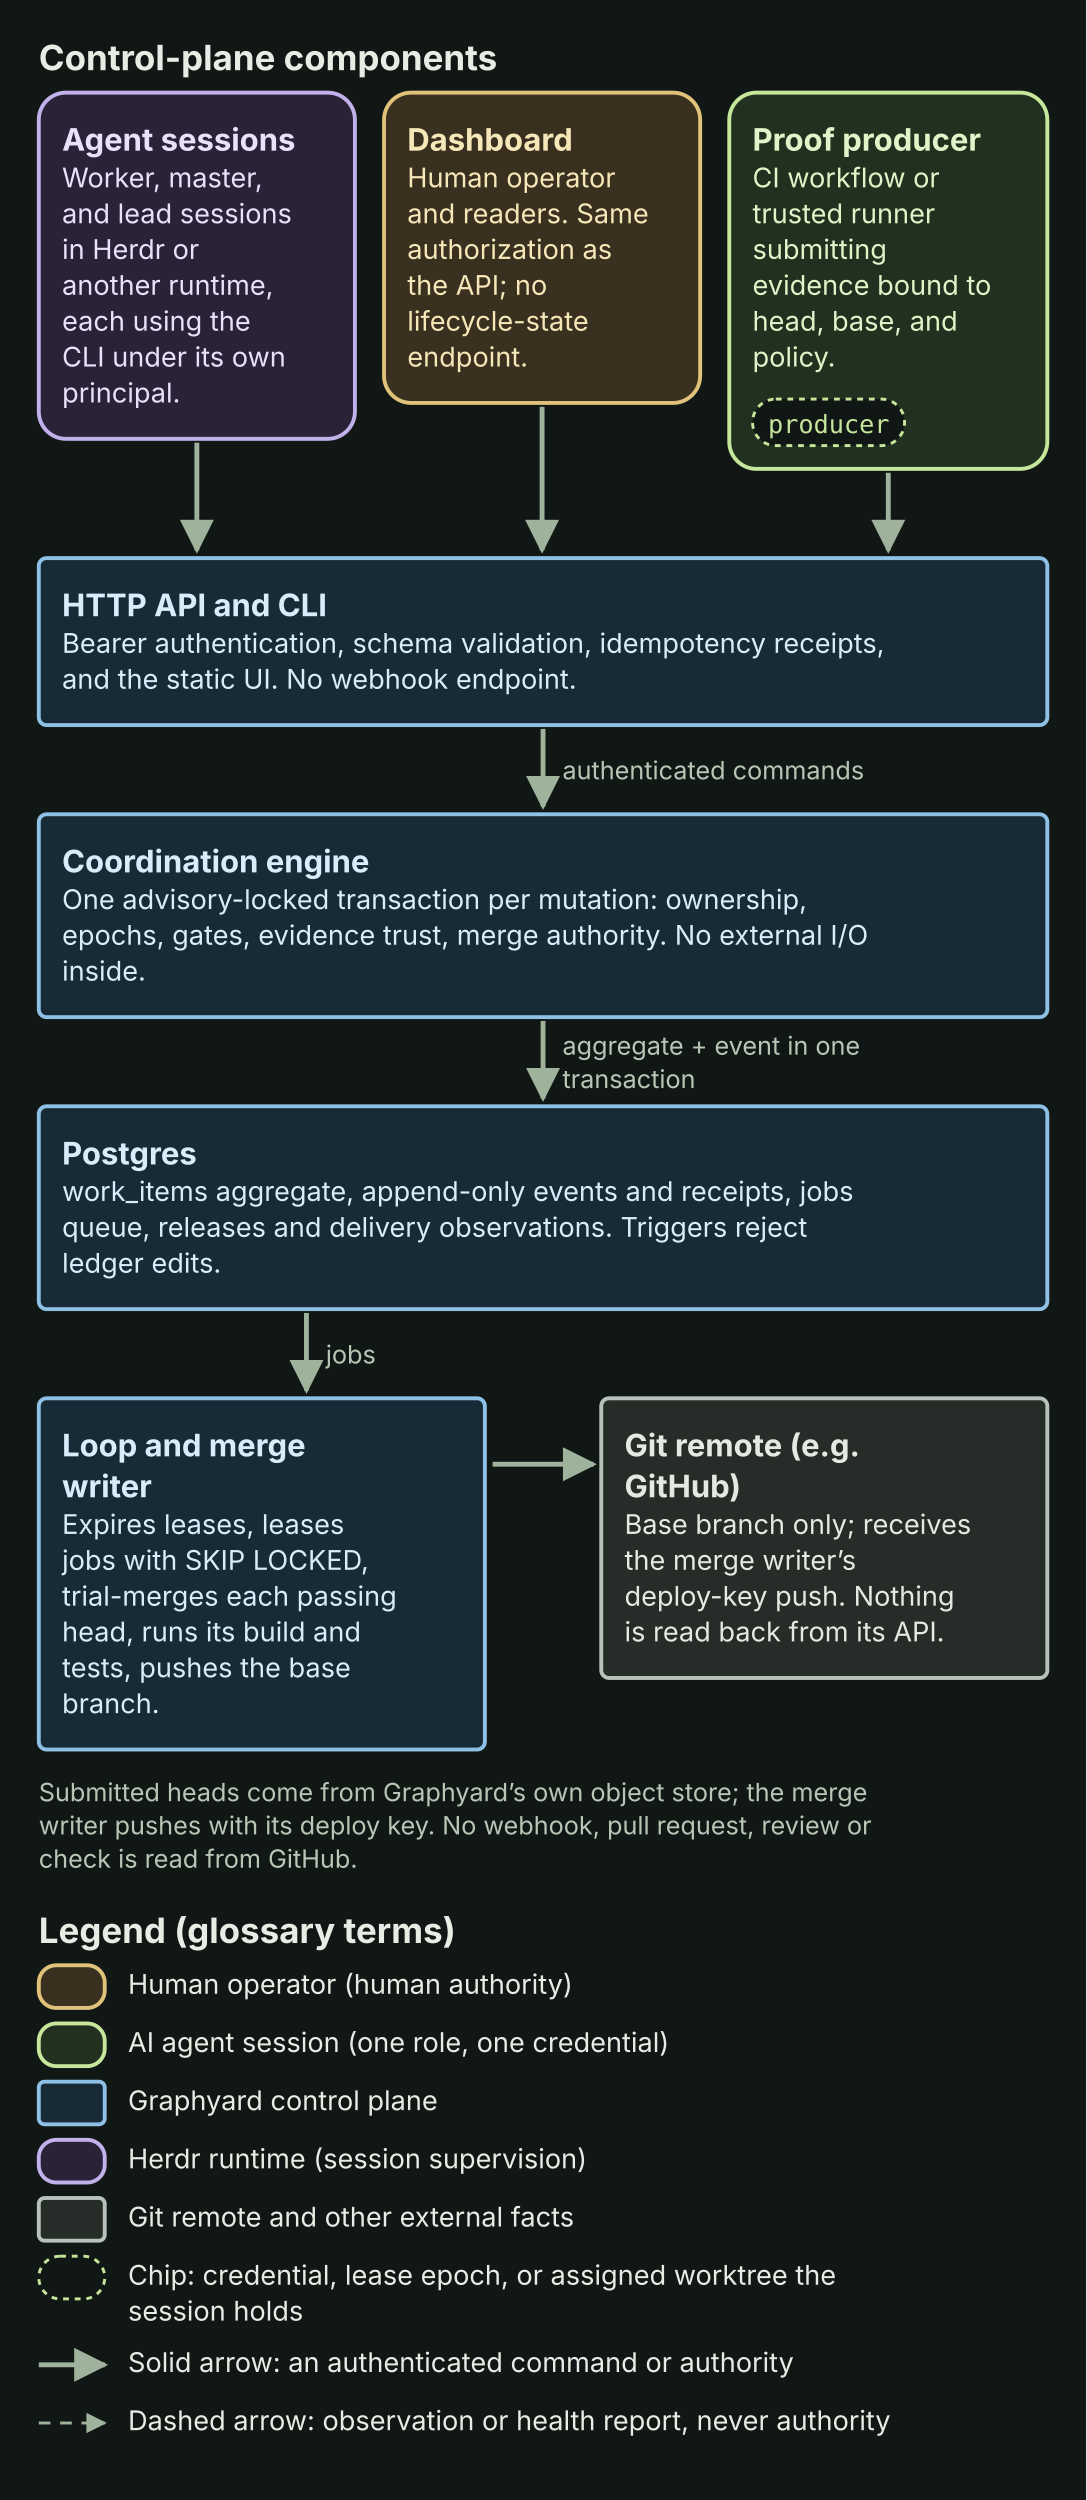
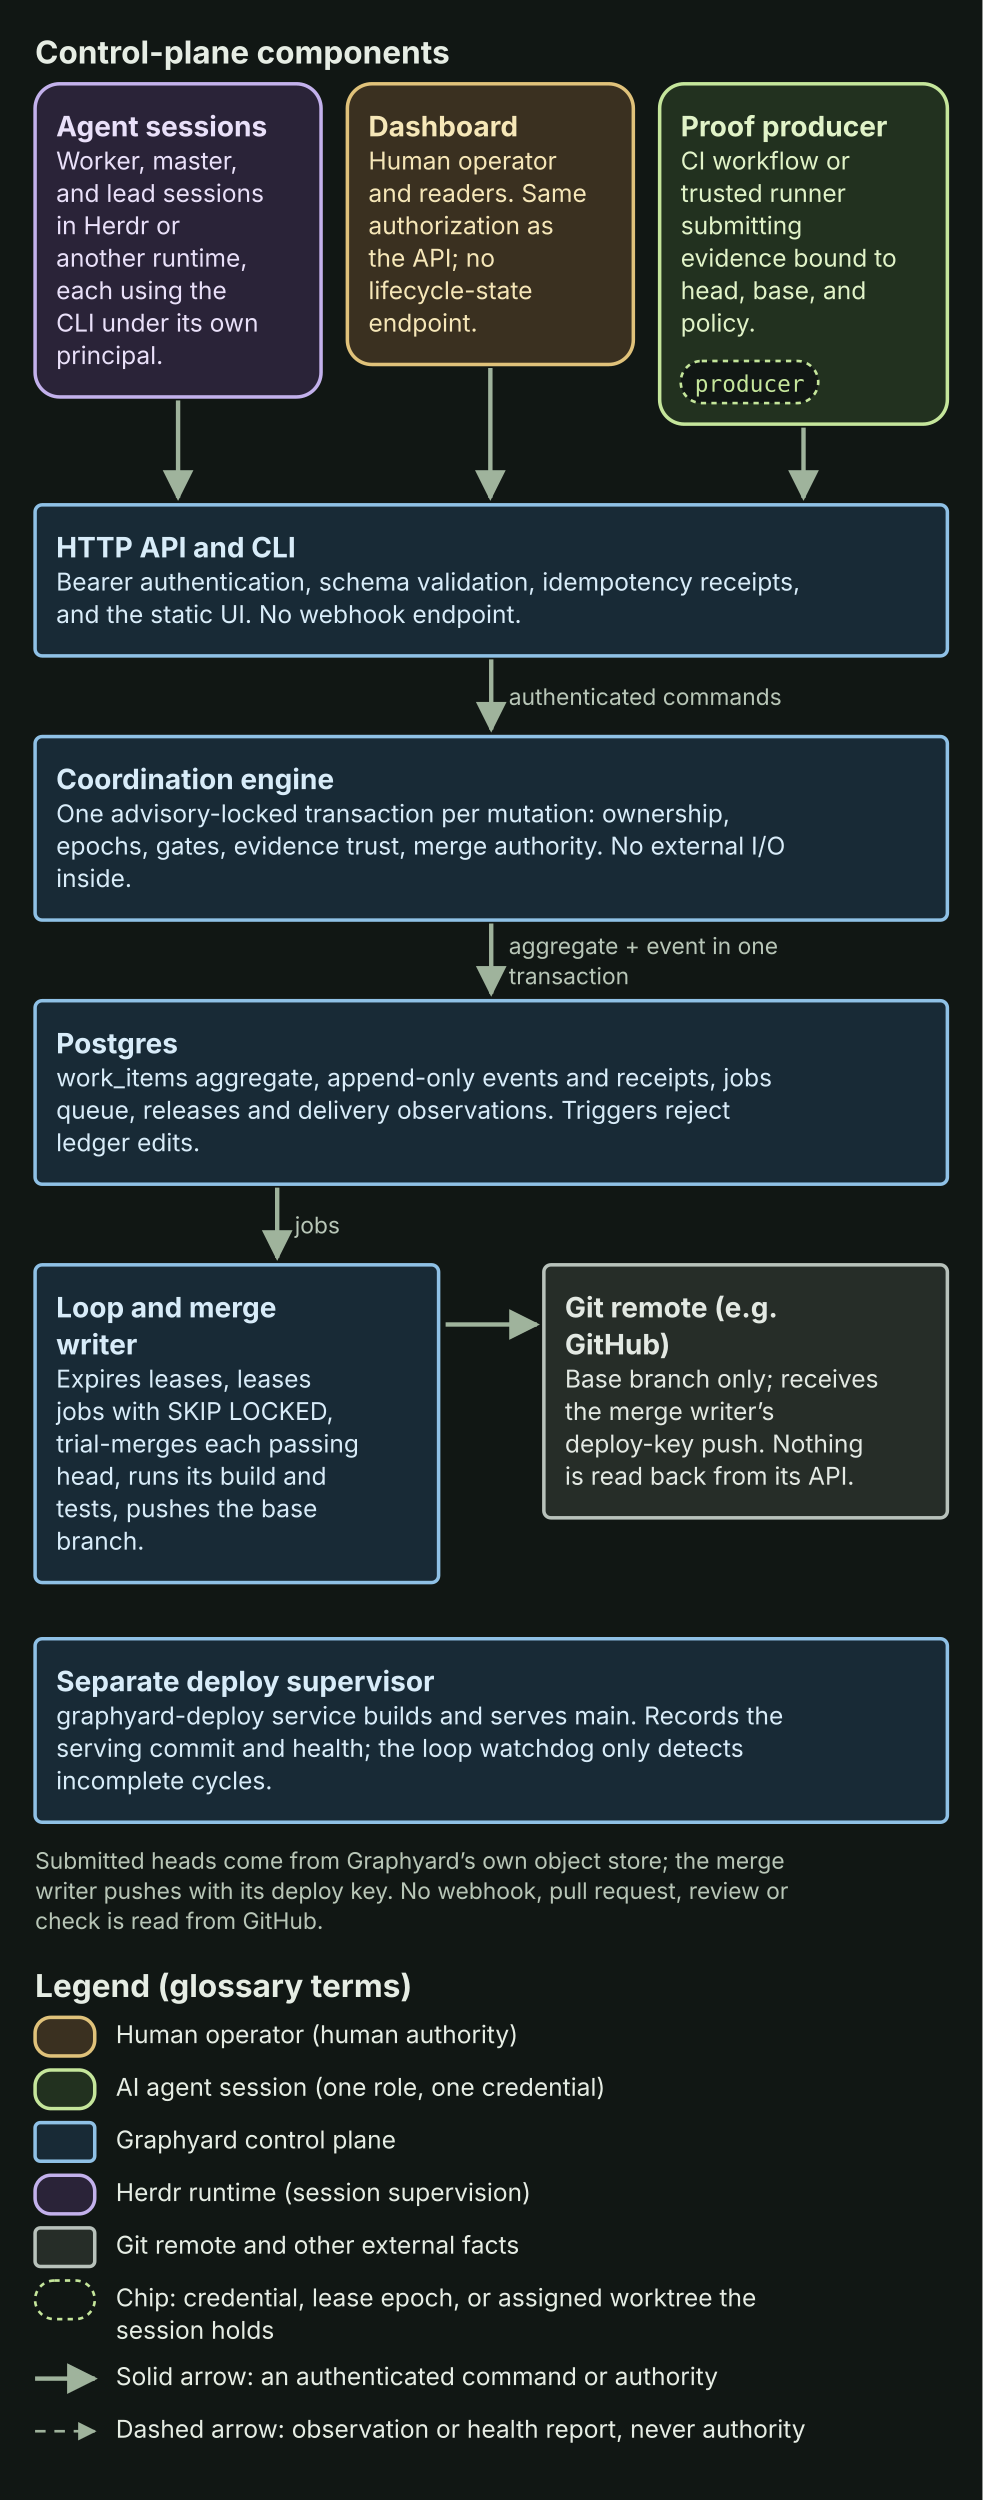
- <svg xmlns="http://www.w3.org/2000/svg" viewBox="0 0 560 1289" width="560" height="1289" role="img" aria-labelledby="title desc" font-family="Inter, &quot;Segoe UI&quot;, Roboto, &quot;Helvetica Neue&quot;, Arial, &quot;Liberation Sans&quot;, ui-sans-serif, system-ui, -apple-system, sans-serif">
+ <svg xmlns="http://www.w3.org/2000/svg" viewBox="0 0 560 1425" width="560" height="1425" role="img" aria-labelledby="title desc" font-family="Inter, &quot;Segoe UI&quot;, Roboto, &quot;Helvetica Neue&quot;, Arial, &quot;Liberation Sans&quot;, ui-sans-serif, system-ui, -apple-system, sans-serif">
  <defs>
    <marker id="arrow" viewBox="0 0 10 10" refX="9" refY="5" markerWidth="7" markerHeight="7" orient="auto-start-reverse">
      <path d="M0 0 L10 5 L0 10 z" fill="#9fb39c" />
    </marker>
  </defs>
-   <rect width="560" height="1289" fill="#111714" />
+   <rect width="560" height="1425" fill="#111714" />
  <text x="20" y="36.2" font-size="18" font-weight="700" fill="#e6ede4" text-anchor="start">Control-plane components</text>
  <rect x="20" y="47.76" width="163" height="178.5" rx="14" fill="#2a2338" stroke="#c3b1ec" stroke-width="2" />
  <text x="32" y="77.7" font-size="16" font-weight="650" fill="#e9e0f9" text-anchor="start">Agent sessions</text>
  <text x="32" y="96.6" font-size="14" font-weight="400" fill="#e9e0f9" text-anchor="start">Worker, master,</text>
  <text x="32" y="115.1" font-size="14" font-weight="400" fill="#e9e0f9" text-anchor="start">and lead sessions</text>
  <text x="32" y="133.5" font-size="14" font-weight="400" fill="#e9e0f9" text-anchor="start">in Herdr or</text>
  <text x="32" y="152.0" font-size="14" font-weight="400" fill="#e9e0f9" text-anchor="start">another runtime,</text>
  <text x="32" y="170.5" font-size="14" font-weight="400" fill="#e9e0f9" text-anchor="start">each using the</text>
  <text x="32" y="189.0" font-size="14" font-weight="400" fill="#e9e0f9" text-anchor="start">CLI under its own</text>
  <text x="32" y="207.5" font-size="14" font-weight="400" fill="#e9e0f9" text-anchor="start">principal.</text>
  <rect x="198" y="47.76" width="163" height="160.0" rx="14" fill="#3a3020" stroke="#e0c27a" stroke-width="2" />
  <text x="210" y="77.7" font-size="16" font-weight="650" fill="#f6e7b8" text-anchor="start">Dashboard</text>
  <text x="210" y="96.6" font-size="14" font-weight="400" fill="#f6e7b8" text-anchor="start">Human operator</text>
  <text x="210" y="115.1" font-size="14" font-weight="400" fill="#f6e7b8" text-anchor="start">and readers. Same</text>
  <text x="210" y="133.5" font-size="14" font-weight="400" fill="#f6e7b8" text-anchor="start">authorization as</text>
  <text x="210" y="152.0" font-size="14" font-weight="400" fill="#f6e7b8" text-anchor="start">the API; no</text>
  <text x="210" y="170.5" font-size="14" font-weight="400" fill="#f6e7b8" text-anchor="start">lifecycle-state</text>
  <text x="210" y="189.0" font-size="14" font-weight="400" fill="#f6e7b8" text-anchor="start">endpoint.</text>
  <rect x="376" y="47.76" width="164" height="194.0" rx="14" fill="#22311f" stroke="#c5e69b" stroke-width="2" />
  <text x="388" y="77.7" font-size="16" font-weight="650" fill="#e1f3c8" text-anchor="start">Proof producer</text>
  <text x="388" y="96.6" font-size="14" font-weight="400" fill="#e1f3c8" text-anchor="start">CI workflow or</text>
  <text x="388" y="115.1" font-size="14" font-weight="400" fill="#e1f3c8" text-anchor="start">trusted runner</text>
  <text x="388" y="133.5" font-size="14" font-weight="400" fill="#e1f3c8" text-anchor="start">submitting</text>
  <text x="388" y="152.0" font-size="14" font-weight="400" fill="#e1f3c8" text-anchor="start">evidence bound to</text>
  <text x="388" y="170.5" font-size="14" font-weight="400" fill="#e1f3c8" text-anchor="start">head, base, and</text>
  <text x="388" y="189.0" font-size="14" font-weight="400" fill="#e1f3c8" text-anchor="start">policy.</text>
  <rect x="388" y="205.76" width="78.4" height="24" rx="12" fill="#111714" stroke="#c5e69b" stroke-width="1.5" stroke-dasharray="3 3" />
  <text x="396" y="223.3" font-size="13" font-weight="400" fill="#c5e69b" text-anchor="start" font-family="ui-monospace, SFMono-Regular, Menlo, monospace">producer</text>
  <rect x="20" y="287.76" width="520" height="86.1" rx="4" fill="#182a36" stroke="#8fc1e6" stroke-width="2" />
  <text x="32" y="317.7" font-size="16" font-weight="650" fill="#d8ecf9" text-anchor="start">HTTP API and CLI</text>
  <text x="32" y="336.6" font-size="14" font-weight="400" fill="#d8ecf9" text-anchor="start">Bearer authentication, schema validation, idempotency receipts,</text>
  <text x="32" y="355.1" font-size="14" font-weight="400" fill="#d8ecf9" text-anchor="start">and the static UI. No webhook endpoint.</text>
  <line x1="101.5" y1="228.24" x2="101.5" y2="283.76" stroke="#9fb39c" stroke-width="2.5" marker-end="url(#arrow)" />
  <line x1="279.5" y1="209.76" x2="279.5" y2="283.76" stroke="#9fb39c" stroke-width="2.5" marker-end="url(#arrow)" />
  <line x1="458" y1="243.76" x2="458" y2="283.76" stroke="#9fb39c" stroke-width="2.5" marker-end="url(#arrow)" />
  <rect x="20" y="419.84" width="520" height="104.6" rx="4" fill="#182a36" stroke="#8fc1e6" stroke-width="2" />
  <text x="32" y="449.8" font-size="16" font-weight="650" fill="#d8ecf9" text-anchor="start">Coordination engine</text>
  <text x="32" y="468.7" font-size="14" font-weight="400" fill="#d8ecf9" text-anchor="start">One advisory-locked transaction per mutation: ownership,</text>
  <text x="32" y="487.1" font-size="14" font-weight="400" fill="#d8ecf9" text-anchor="start">epochs, gates, evidence trust, merge authority. No external I/O</text>
  <text x="32" y="505.6" font-size="14" font-weight="400" fill="#d8ecf9" text-anchor="start">inside.</text>
  <line x1="280" y1="375.84" x2="280" y2="415.84" stroke="#9fb39c" stroke-width="2.5" marker-end="url(#arrow)" />
  <text x="290" y="401.8" font-size="13" font-weight="400" fill="#b8c6b7" text-anchor="start">authenticated commands</text>
  <rect x="20" y="570.4" width="520" height="104.6" rx="4" fill="#182a36" stroke="#8fc1e6" stroke-width="2" />
  <text x="32" y="600.4" font-size="16" font-weight="650" fill="#d8ecf9" text-anchor="start">Postgres</text>
  <text x="32" y="619.2" font-size="14" font-weight="400" fill="#d8ecf9" text-anchor="start">work_items aggregate, append-only events and receipts, jobs</text>
  <text x="32" y="637.7" font-size="14" font-weight="400" fill="#d8ecf9" text-anchor="start">queue, releases and delivery observations. Triggers reject</text>
  <text x="32" y="656.2" font-size="14" font-weight="400" fill="#d8ecf9" text-anchor="start">ledger edits.</text>
  <line x1="280" y1="526.4" x2="280" y2="566.4" stroke="#9fb39c" stroke-width="2.5" marker-end="url(#arrow)" />
  <text x="290" y="543.8" font-size="13" font-weight="400" fill="#b8c6b7" text-anchor="start">aggregate + event in one</text>
  <text x="290" y="561.0" font-size="13" font-weight="400" fill="#b8c6b7" text-anchor="start">transaction</text>
  <rect x="20" y="720.96" width="230" height="181.1" rx="4" fill="#182a36" stroke="#8fc1e6" stroke-width="2" />
  <text x="32" y="750.9" font-size="16" font-weight="650" fill="#d8ecf9" text-anchor="start">Loop and merge</text>
  <text x="32" y="772.0" font-size="16" font-weight="650" fill="#d8ecf9" text-anchor="start">writer</text>
  <text x="32" y="790.9" font-size="14" font-weight="400" fill="#d8ecf9" text-anchor="start">Expires leases, leases</text>
  <text x="32" y="809.4" font-size="14" font-weight="400" fill="#d8ecf9" text-anchor="start">jobs with SKIP LOCKED,</text>
  <text x="32" y="827.9" font-size="14" font-weight="400" fill="#d8ecf9" text-anchor="start">trial-merges each passing</text>
  <text x="32" y="846.3" font-size="14" font-weight="400" fill="#d8ecf9" text-anchor="start">head, runs its build and</text>
  <text x="32" y="864.8" font-size="14" font-weight="400" fill="#d8ecf9" text-anchor="start">tests, pushes the base</text>
  <text x="32" y="883.3" font-size="14" font-weight="400" fill="#d8ecf9" text-anchor="start">branch.</text>
  <rect x="310" y="720.96" width="230" height="144.2" rx="4" fill="#262d28" stroke="#b8c2bb" stroke-width="2" />
  <text x="322" y="750.9" font-size="16" font-weight="650" fill="#e3e9e3" text-anchor="start">Git remote (e.g.</text>
  <text x="322" y="772.0" font-size="16" font-weight="650" fill="#e3e9e3" text-anchor="start">GitHub)</text>
  <text x="322" y="790.9" font-size="14" font-weight="400" fill="#e3e9e3" text-anchor="start">Base branch only; receives</text>
  <text x="322" y="809.4" font-size="14" font-weight="400" fill="#e3e9e3" text-anchor="start">the merge writer’s</text>
  <text x="322" y="827.9" font-size="14" font-weight="400" fill="#e3e9e3" text-anchor="start">deploy-key push. Nothing</text>
  <text x="322" y="846.3" font-size="14" font-weight="400" fill="#e3e9e3" text-anchor="start">is read back from its API.</text>
  <line x1="158" y1="676.96" x2="158" y2="716.96" stroke="#9fb39c" stroke-width="2.5" marker-end="url(#arrow)" />
  <text x="168" y="703.0" font-size="13" font-weight="400" fill="#b8c6b7" text-anchor="start">jobs</text>
  <line x1="254" y1="754.96" x2="306" y2="754.96" stroke="#9fb39c" stroke-width="2.5" marker-end="url(#arrow)" />
-   <text x="20" y="928.7" font-size="13" font-weight="400" fill="#b8c6b7" text-anchor="start">Submitted heads come from Graphyard’s own object store; the merge</text>
-   <text x="20" y="945.8" font-size="13" font-weight="400" fill="#b8c6b7" text-anchor="start">writer pushes with its deploy key. No webhook, pull request, review or</text>
-   <text x="20" y="963.0" font-size="13" font-weight="400" fill="#b8c6b7" text-anchor="start">check is read from GitHub.</text>
-   <text x="20" y="1001.8" font-size="18" font-weight="700" fill="#e6ede4" text-anchor="start">Legend (glossary terms)</text>
-   <g transform="translate(0 1013.3)">
+   <rect x="20" y="934.08" width="520" height="104.6" rx="4" fill="#182a36" stroke="#8fc1e6" stroke-width="2" />
+   <text x="32" y="964.0" font-size="16" font-weight="650" fill="#d8ecf9" text-anchor="start">Separate deploy supervisor</text>
+   <text x="32" y="982.9" font-size="14" font-weight="400" fill="#d8ecf9" text-anchor="start">graphyard-deploy service builds and serves main. Records the</text>
+   <text x="32" y="1001.4" font-size="14" font-weight="400" fill="#d8ecf9" text-anchor="start">serving commit and health; the loop watchdog only detects</text>
+   <text x="32" y="1019.9" font-size="14" font-weight="400" fill="#d8ecf9" text-anchor="start">incomplete cycles.</text>
+   <text x="20" y="1065.2" font-size="13" font-weight="400" fill="#b8c6b7" text-anchor="start">Submitted heads come from Graphyard’s own object store; the merge</text>
+   <text x="20" y="1082.4" font-size="13" font-weight="400" fill="#b8c6b7" text-anchor="start">writer pushes with its deploy key. No webhook, pull request, review or</text>
+   <text x="20" y="1099.5" font-size="13" font-weight="400" fill="#b8c6b7" text-anchor="start">check is read from GitHub.</text>
+   <text x="20" y="1138.3" font-size="18" font-weight="700" fill="#e6ede4" text-anchor="start">Legend (glossary terms)</text>
+   <g transform="translate(0 1149.9)">
    <rect x="20" y="0" width="34" height="22" rx="9" fill="#3a3020" stroke="#e0c27a" stroke-width="2" />
  </g>
-   <text x="66" y="1028.0" font-size="14" font-weight="400" fill="#e6ede4" text-anchor="start">Human operator (human authority)</text>
-   <g transform="translate(0 1043.3)">
+   <text x="66" y="1164.6" font-size="14" font-weight="400" fill="#e6ede4" text-anchor="start">Human operator (human authority)</text>
+   <g transform="translate(0 1179.9)">
    <rect x="20" y="0" width="34" height="22" rx="9" fill="#22311f" stroke="#c5e69b" stroke-width="2" />
  </g>
-   <text x="66" y="1058.0" font-size="14" font-weight="400" fill="#e6ede4" text-anchor="start">AI agent session (one role, one credential)</text>
-   <g transform="translate(0 1073.3)">
+   <text x="66" y="1194.6" font-size="14" font-weight="400" fill="#e6ede4" text-anchor="start">AI agent session (one role, one credential)</text>
+   <g transform="translate(0 1209.9)">
    <rect x="20" y="0" width="34" height="22" rx="3" fill="#182a36" stroke="#8fc1e6" stroke-width="2" />
  </g>
-   <text x="66" y="1088.0" font-size="14" font-weight="400" fill="#e6ede4" text-anchor="start">Graphyard control plane</text>
-   <g transform="translate(0 1103.3)">
+   <text x="66" y="1224.6" font-size="14" font-weight="400" fill="#e6ede4" text-anchor="start">Graphyard control plane</text>
+   <g transform="translate(0 1239.9)">
    <rect x="20" y="0" width="34" height="22" rx="9" fill="#2a2338" stroke="#c3b1ec" stroke-width="2" />
  </g>
-   <text x="66" y="1118.0" font-size="14" font-weight="400" fill="#e6ede4" text-anchor="start">Herdr runtime (session supervision)</text>
-   <g transform="translate(0 1133.3)">
+   <text x="66" y="1254.6" font-size="14" font-weight="400" fill="#e6ede4" text-anchor="start">Herdr runtime (session supervision)</text>
+   <g transform="translate(0 1269.9)">
    <rect x="20" y="0" width="34" height="22" rx="3" fill="#262d28" stroke="#b8c2bb" stroke-width="2" />
  </g>
-   <text x="66" y="1148.0" font-size="14" font-weight="400" fill="#e6ede4" text-anchor="start">Git remote and other external facts</text>
-   <g transform="translate(0 1163.3)">
+   <text x="66" y="1284.6" font-size="14" font-weight="400" fill="#e6ede4" text-anchor="start">Git remote and other external facts</text>
+   <g transform="translate(0 1299.9)">
    <rect x="20" y="0" width="34" height="22" rx="11" fill="#111714" stroke="#c5e69b" stroke-width="1.5" stroke-dasharray="3 3" />
  </g>
-   <text x="66" y="1178.0" font-size="14" font-weight="400" fill="#e6ede4" text-anchor="start">Chip: credential, lease epoch, or assigned worktree the</text>
-   <text x="66" y="1196.5" font-size="14" font-weight="400" fill="#e6ede4" text-anchor="start">session holds</text>
-   <g transform="translate(0 1208.3)">
+   <text x="66" y="1314.6" font-size="14" font-weight="400" fill="#e6ede4" text-anchor="start">Chip: credential, lease epoch, or assigned worktree the</text>
+   <text x="66" y="1333.1" font-size="14" font-weight="400" fill="#e6ede4" text-anchor="start">session holds</text>
+   <g transform="translate(0 1344.8)">
    <line x1="20" y1="11" x2="54" y2="11" stroke="#9fb39c" stroke-width="2.5" marker-end="url(#arrow)" />
  </g>
-   <text x="66" y="1223.0" font-size="14" font-weight="400" fill="#e6ede4" text-anchor="start">Solid arrow: an authenticated command or authority</text>
-   <g transform="translate(0 1238.3)">
+   <text x="66" y="1359.5" font-size="14" font-weight="400" fill="#e6ede4" text-anchor="start">Solid arrow: an authenticated command or authority</text>
+   <g transform="translate(0 1374.8)">
    <line x1="20" y1="11" x2="54" y2="11" stroke="#9fb39c" stroke-width="1.5" stroke-dasharray="6 5" marker-end="url(#arrow)" />
  </g>
-   <text x="66" y="1253.0" font-size="14" font-weight="400" fill="#e6ede4" text-anchor="start">Dashed arrow: observation or health report, never authority</text>
+   <text x="66" y="1389.5" font-size="14" font-weight="400" fill="#e6ede4" text-anchor="start">Dashed arrow: observation or health report, never authority</text>
</svg>
